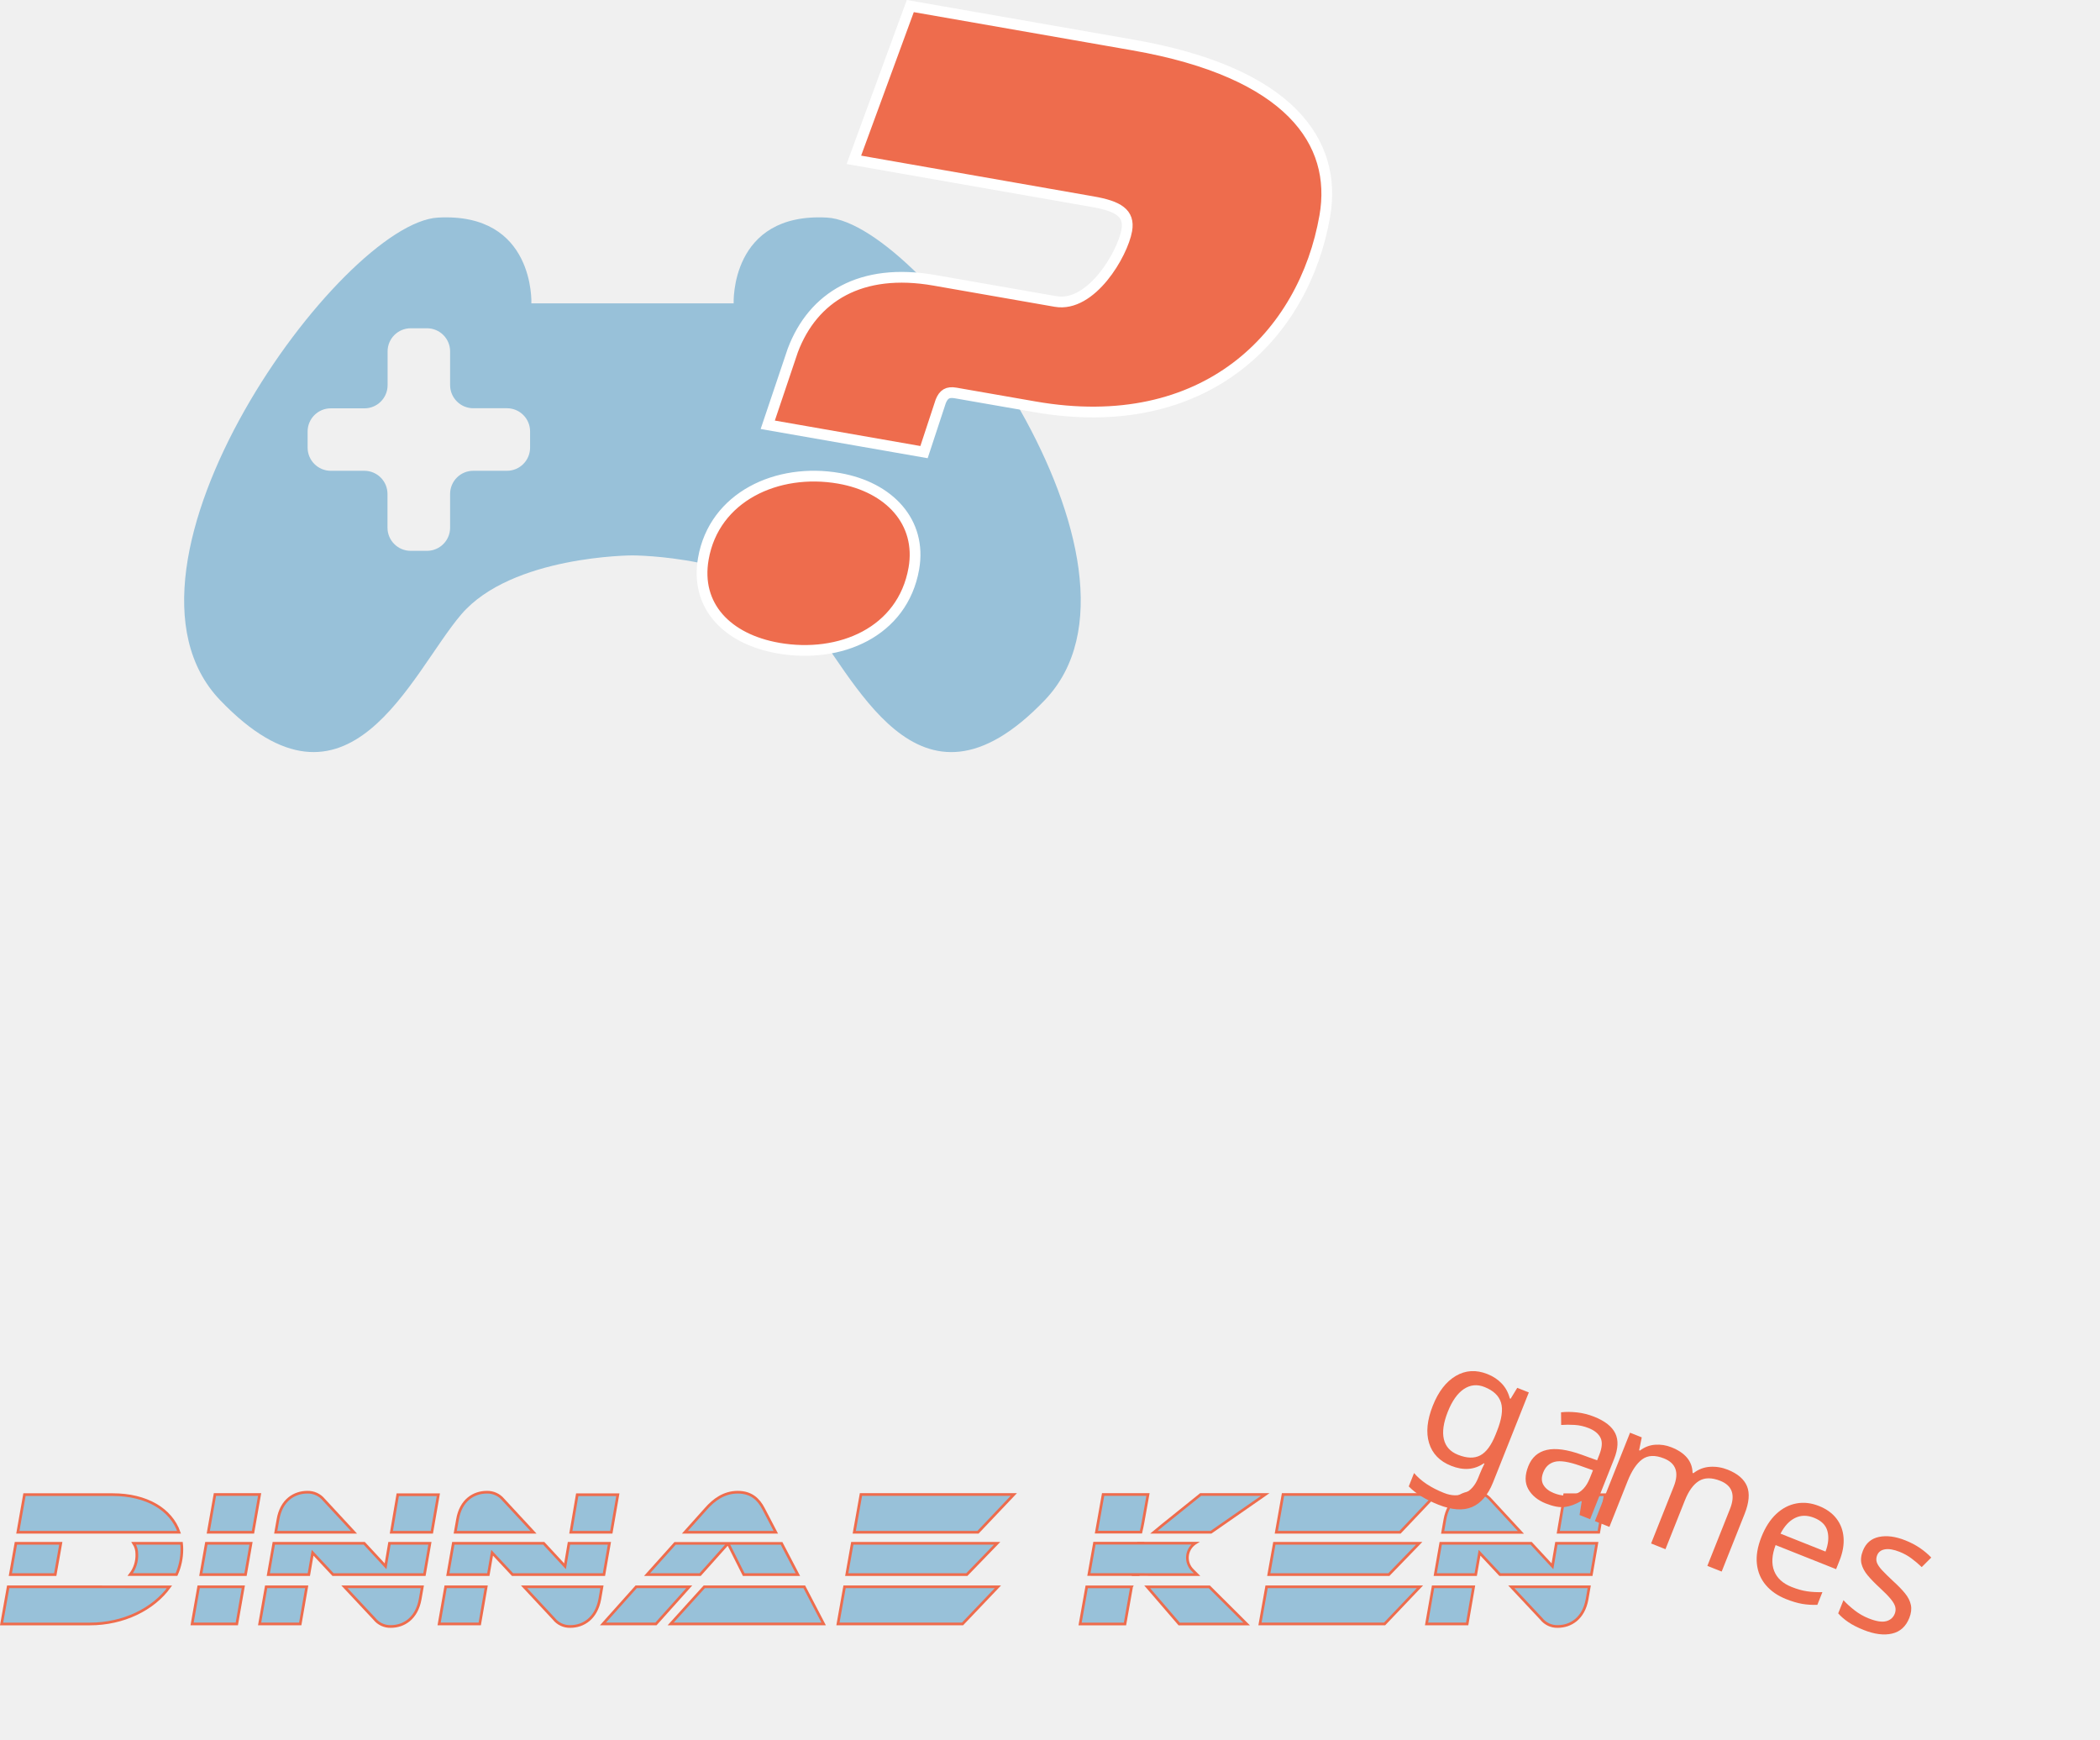
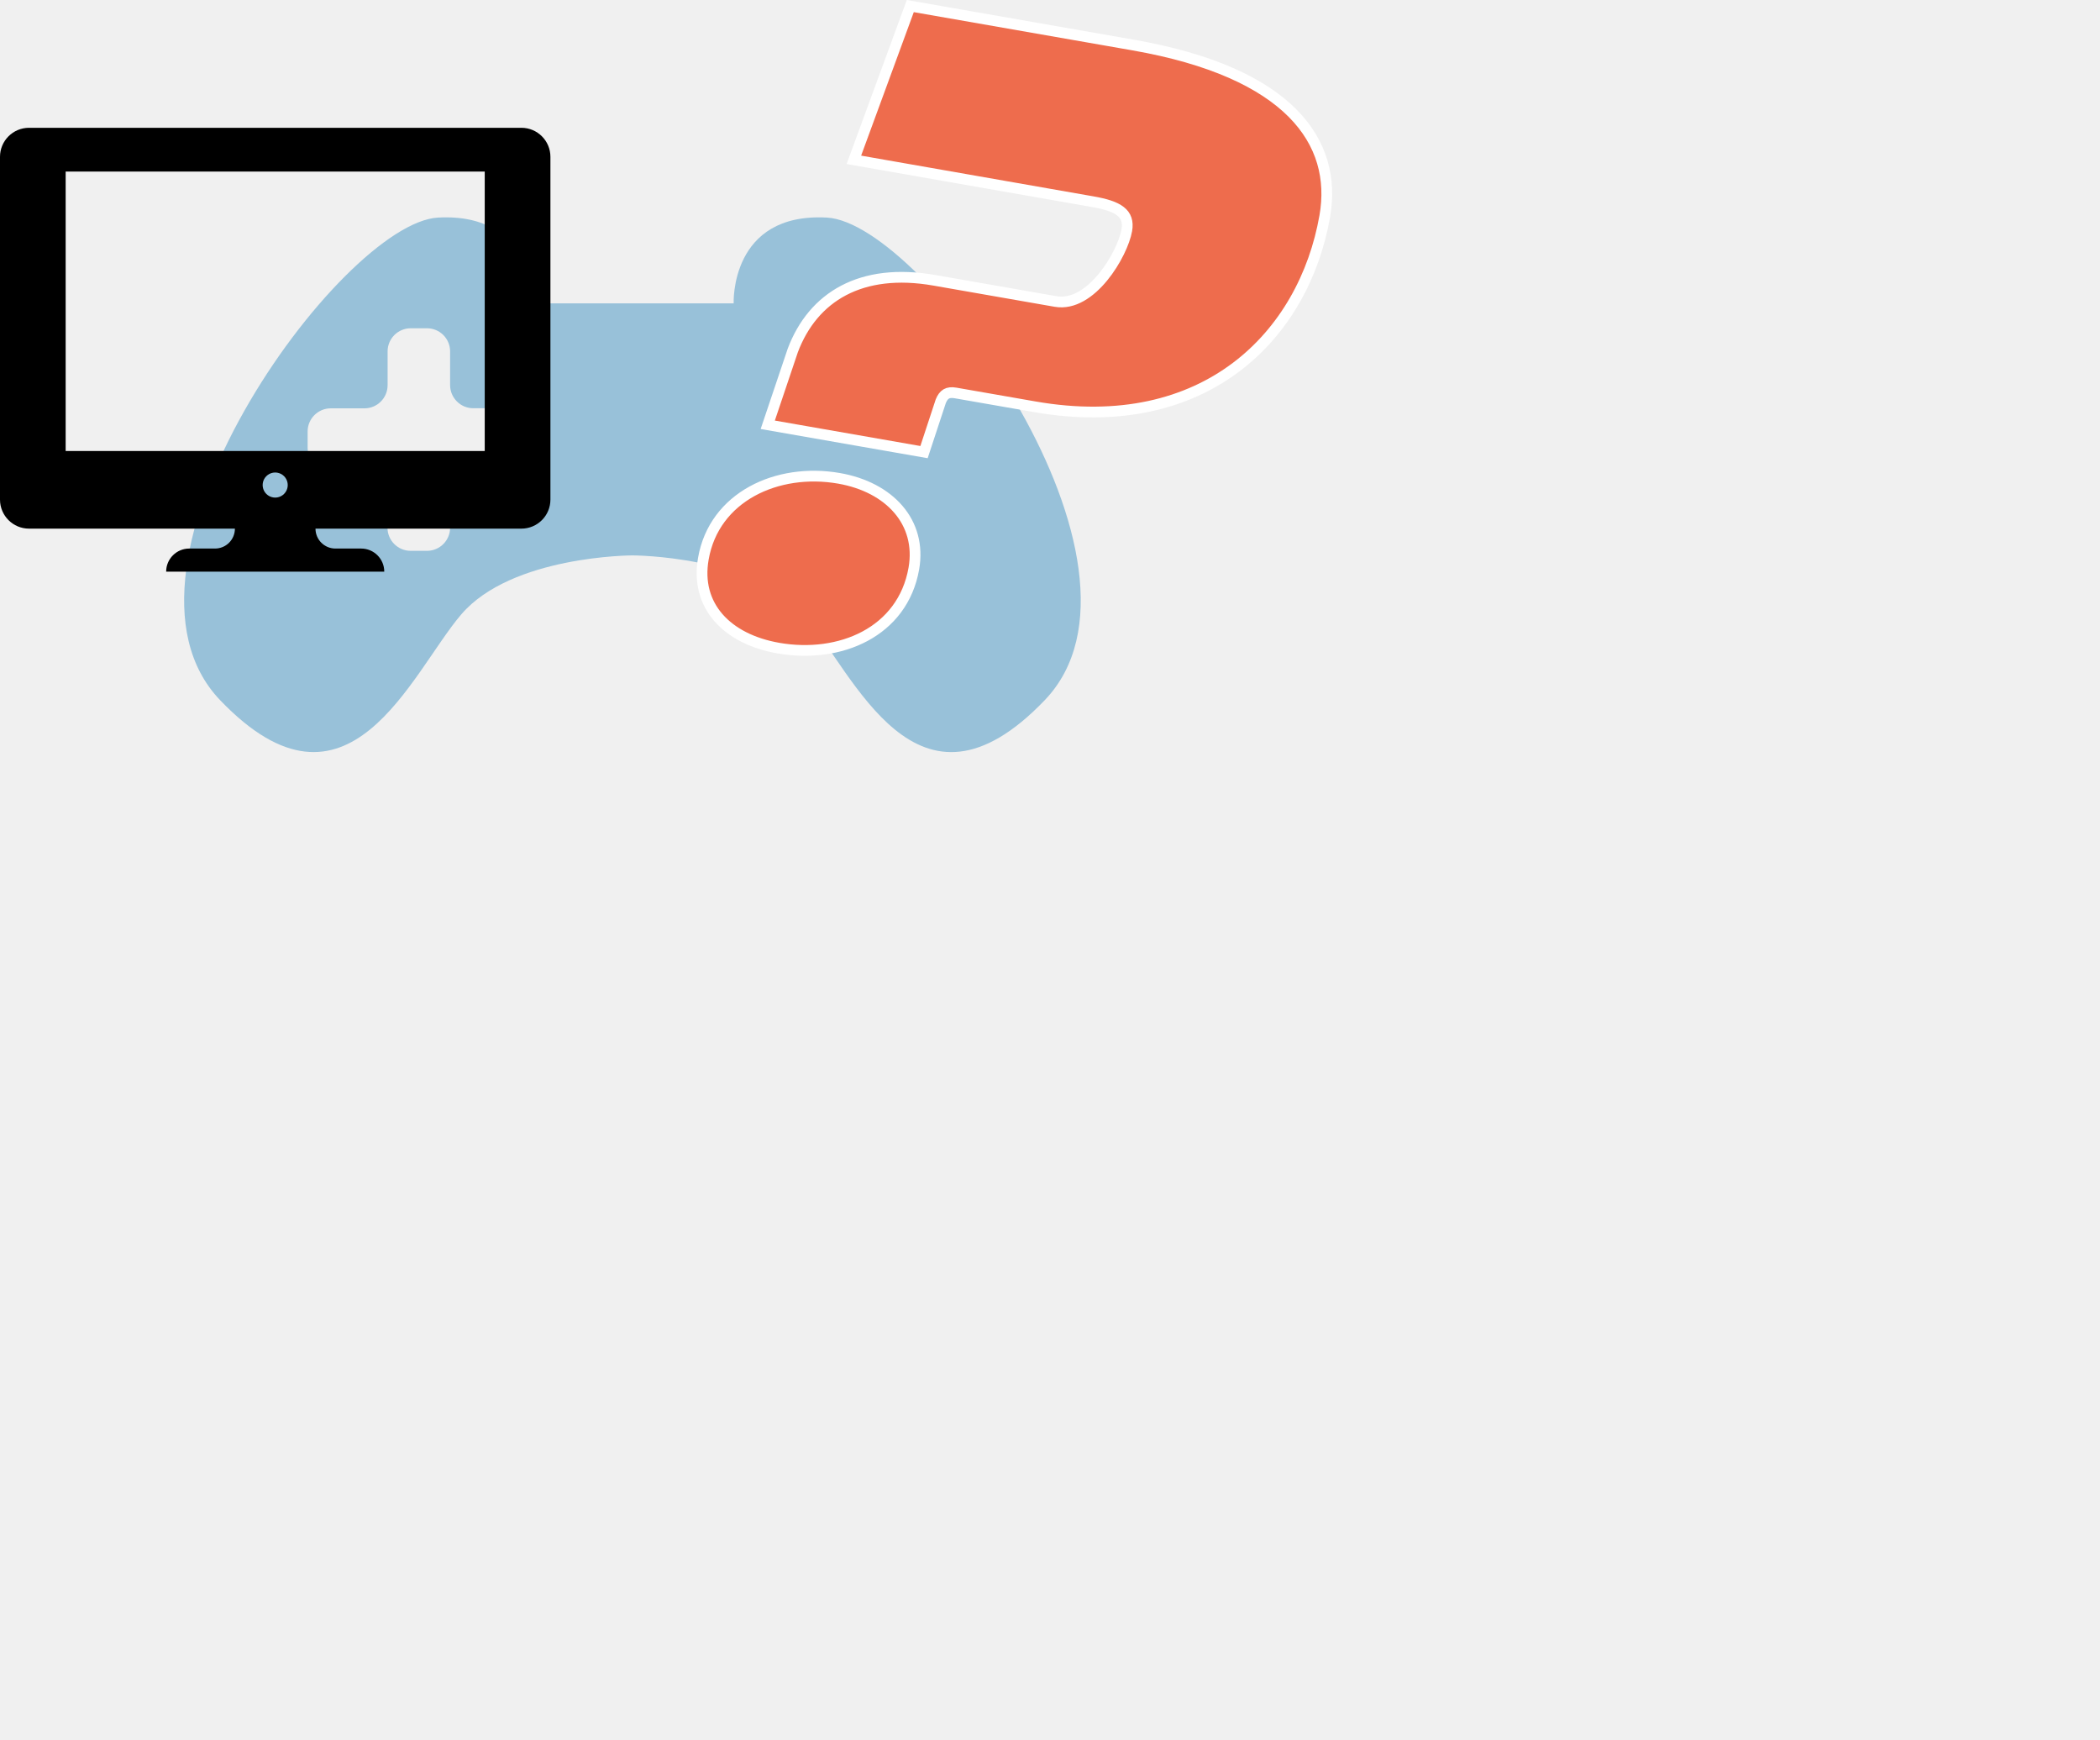
<svg xmlns="http://www.w3.org/2000/svg" id="Layer_1" data-name="Layer 1" viewBox="0 0 781.71 647.41">
  <defs>
-     <style>.cls-1,.cls-4{fill:#98c1d9;}.cls-1{stroke:#ee6c4d;}.cls-1,.cls-5{stroke-miterlimit:10;}.cls-2{font-size:66px;font-family:Rollerscript-Smooth, Rollerscript;}.cls-2,.cls-5{fill:#ee6c4d;}.cls-3{letter-spacing:0.02em;}.cls-5{stroke:#fff;stroke-width:4px;}</style>
+     <style>
+         .cls-1,.games-gamepad{fill:#98c1d9;}
+         .cls-1{stroke:#ee6c4d;}
+         .cls-1,.games-qmark{stroke-miterlimit:10;}
+         .cls-2{font-size:66px;font-family:Rollerscript-Smooth, Rollerscript;}
+         .cls-2,.games-qmark{fill:#ee6c4d;}
+         .cls-3{letter-spacing:0.02em;}
+         .games-qmark{stroke:#fff;stroke-width:4px;}
+     </style>
  </defs>
-   <polygon class="cls-1" points="96.64 556.21 80.01 556.21 77.53 570.25 94.17 570.25 96.64 556.21" />
-   <polygon class="cls-1" points="364.05 570.25 377.38 556.21 320.49 556.21 317.99 570.25 334.6 570.25 364.05 570.25" />
-   <polygon class="cls-1" points="521.16 570.25 534.48 556.21 477.59 556.21 475.1 570.25 491.7 570.25 521.16 570.25" />
-   <path class="cls-1" d="M403.67,684.12c.34-.33.76-.72,1.24-1.15h-1C403.84,683.35,403.75,683.75,403.67,684.12Z" transform="translate(19.85 -108.61)" />
-   <path class="cls-1" d="M405.61,675.26l1.87-10.44h-16.7l-2.5,14h16.58C405.13,677.67,405.39,676.47,405.61,675.26Z" transform="translate(19.85 -108.61)" />
-   <path class="cls-1" d="M451.12,664.82H427.07l-14.33,11.52c-1.15.93-2.16,1.76-3.07,2.52h21.26Z" transform="translate(19.85 -108.61)" />
-   <polygon class="cls-1" points="597.55 556.28 582.43 556.28 580.05 570.25 595.12 570.25 597.55 556.28" />
-   <path class="cls-1" d="M535.07,666.76A7.67,7.67,0,0,0,529,664c-4.9,0-9.72,2.95-11,10.15l-.83,4.75h29.12Z" transform="translate(19.85 -108.61)" />
-   <polygon class="cls-1" points="163.18 556.28 148.06 556.28 145.68 570.25 160.75 570.25 163.18 556.28" />
-   <path class="cls-1" d="M100.7,666.76a7.69,7.69,0,0,0-6.13-2.8c-4.89,0-9.72,2.95-10.94,10.15l-.84,4.75h29.12Z" transform="translate(19.85 -108.61)" />
-   <polygon class="cls-1" points="229.99 556.28 214.87 556.28 212.49 570.25 227.56 570.25 229.99 556.28" />
-   <path class="cls-1" d="M167.51,666.76a7.67,7.67,0,0,0-6.12-2.8c-4.9,0-9.72,2.95-10.94,10.15l-.84,4.75h29.12Z" transform="translate(19.85 -108.61)" />
-   <path class="cls-1" d="M264.35,670.08c-1.8-3.46-4.53-6.12-9.57-6.12-5.19,0-8.93,2.88-11.81,6.12l-7.86,8.78h33.83Z" transform="translate(19.85 -108.61)" />
-   <path class="cls-1" d="M46.8,678.86c-3-8.54-12.1-14-24.73-14H-10.74l-2.47,14h60Z" transform="translate(19.85 -108.61)" />
-   <path class="cls-1" d="M47.85,685.27a19.34,19.34,0,0,0-.13-2.3H29.92a7.11,7.11,0,0,1,1.16,4,11.55,11.55,0,0,1-2.45,7.63H45.85A23,23,0,0,0,47.85,685.27Z" transform="translate(19.85 -108.61)" />
-   <path class="cls-1" d="M-16.8,699.17-19.26,713H13.58c12.56,0,23.69-5.52,29.66-13.82Z" transform="translate(19.85 -108.61)" />
-   <polygon class="cls-1" points="22.63 574.35 5.92 574.35 3.85 586.02 20.56 586.02 22.63 574.35" />
-   <polygon class="cls-1" points="93.44 574.35 76.81 574.35 74.75 586.02 91.39 586.02 93.44 574.35" />
-   <polygon class="cls-1" points="71.51 604.38 88.15 604.38 90.58 590.55 73.95 590.55 71.51 604.38" />
-   <path class="cls-1" d="M402,694.63h1.37a11.11,11.11,0,0,1-1.14-1.73C402.15,693.45,402.08,694,402,694.63Z" transform="translate(19.85 -108.61)" />
-   <polygon class="cls-1" points="314.38 590.55 311.92 604.38 358.29 604.38 371.47 590.55 331.07 590.55 314.38 590.55" />
-   <polygon class="cls-1" points="359.88 586.02 371.18 574.35 317.26 574.35 315.19 586.02 331.87 586.02 359.88 586.02" />
-   <polygon class="cls-1" points="516.98 586.02 528.29 574.35 474.37 574.35 472.29 586.02 488.97 586.02 516.98 586.02" />
-   <polygon class="cls-1" points="471.48 590.55 469.02 604.38 515.4 604.38 528.57 590.55 488.18 590.55 471.48 590.55" />
-   <path class="cls-1" d="M408.42,700.61,419.08,713h25.13l-13.89-13.82H407.18Z" transform="translate(19.85 -108.61)" />
-   <path class="cls-1" d="M382.21,713h16.71l2.37-13.39c0-.14,0-.29.07-.43H384.67Z" transform="translate(19.85 -108.61)" />
-   <path class="cls-1" d="M425.75,694.63,424.12,693a6.49,6.49,0,0,1,.83-10l.11-.07H387.55l-2.07,11.66Z" transform="translate(19.85 -108.61)" />
-   <polygon class="cls-1" points="531.02 604.38 546.14 604.38 548.54 590.55 533.45 590.55 531.02 604.38" />
-   <path class="cls-1" d="M553.86,711.05a7.52,7.52,0,0,0,6.12,2.88c4.83,0,9.65-2.95,10.95-10.15l.8-4.61h-29Z" transform="translate(19.85 -108.61)" />
-   <polygon class="cls-1" points="558.36 586.02 592.37 586.02 594.4 574.35 579.35 574.35 577.89 582.92 569.95 574.35 536.3 574.35 534.25 586.02 549.33 586.02 550.75 577.88 558.36 586.02" />
-   <polygon class="cls-1" points="116.37 577.88 123.98 586.02 158 586.02 160.03 574.35 144.98 574.35 143.52 582.92 135.57 574.35 101.92 574.35 99.87 586.02 114.96 586.02 116.37 577.88" />
-   <path class="cls-1" d="M119.49,711.05a7.52,7.52,0,0,0,6.12,2.88c4.82,0,9.65-2.95,10.94-10.15l.81-4.61h-29Z" transform="translate(19.85 -108.61)" />
-   <polygon class="cls-1" points="96.64 604.38 111.76 604.38 114.17 590.55 99.08 590.55 96.64 604.38" />
-   <polygon class="cls-1" points="183.19 577.88 190.8 586.02 224.81 586.02 226.85 574.35 211.79 574.35 210.33 582.92 202.39 574.35 168.74 574.35 166.69 586.02 181.77 586.02 183.19 577.88" />
-   <path class="cls-1" d="M186.3,711.05a7.53,7.53,0,0,0,6.12,2.88c4.83,0,9.65-2.95,11-10.15l.8-4.61h-29Z" transform="translate(19.85 -108.61)" />
-   <polygon class="cls-1" points="163.46 604.38 178.58 604.38 180.98 590.55 165.89 590.55 163.46 604.38" />
-   <path class="cls-1" d="M251.56,683.8,257,694.63h20.16L271.08,683H231.44L221,694.63h19.77l9.83-11A.58.58,0,0,1,251.56,683.8Z" transform="translate(19.85 -108.61)" />
-   <polygon class="cls-1" points="249.64 604.38 306.6 604.38 299.39 590.55 262.17 590.55 249.64 604.38" />
-   <polygon class="cls-1" points="224.44 604.38 244.17 604.38 256.57 590.55 236.81 590.55 224.44 604.38" />
-   <text class="cls-2" transform="matrix(0.93, 0.37, -0.37, 0.93, 523.47, 538.17)">
-     <tspan class="cls-3">ga</tspan>
-     <tspan x="69.89" y="0">mes</tspan>
-   </text>
-   <path class="cls-4" d="M288,189.59c-36.2-2-34.75,31.93-34.75,31.93h-75.3s1.45-33.92-34.75-31.93S14.3,319.3,62.08,369.18s71-10,89.78-31.92,63.71-21.95,63.71-21.95,44.89,0,63.71,21.95,42,81.81,89.78,31.92S324.17,191.59,288,189.59ZM177.47,275.2a8.62,8.62,0,0,1-8.62,8.62H156.32a8.61,8.61,0,0,0-8.62,8.61V305a8.61,8.61,0,0,1-8.61,8.61H133a8.62,8.62,0,0,1-8.61-8.61V292.43a8.61,8.61,0,0,0-8.62-8.61H103.28a8.62,8.62,0,0,1-8.62-8.62v-6a8.62,8.62,0,0,1,8.62-8.62h12.53a8.62,8.62,0,0,0,8.62-8.62V239.39a8.61,8.61,0,0,1,8.61-8.61h6.05a8.6,8.6,0,0,1,8.61,8.61v12.53a8.62,8.62,0,0,0,8.62,8.62h12.53a8.62,8.62,0,0,1,8.62,8.62Z" transform="translate(19.85 -108.61)" />
-   <path class="cls-5" d="M335.87,254.86c-3-.53-4.45.47-5.53,3.09l-6.23,18.92L265.94,266.7,275.27,239c7.54-19.92,25.37-30.85,52.64-26.08l45.14,7.89c13.33,2.33,25-17.7,26.54-26.49,1.11-6.36-3.11-9-12.81-10.67L298,168.09l21-57.22,83,14.51c58.16,10.17,76.11,36.1,71.29,63.67-7.73,44.23-44.37,82.06-108,70.94Zm-66,94.95c-19.08-3.34-31-15.72-27.9-33.29,4-23,27.47-33.91,50.5-29.89,18.78,3.28,30.87,16.32,27.85,33.59C316.15,343.86,292.86,353.83,269.83,349.81Z" transform="translate(19.85 -108.61)" />
+   <path class="games-gamepad" d="M288,189.59c-36.2-2-34.75,31.93-34.75,31.93h-75.3s1.45-33.92-34.75-31.93S14.3,319.3,62.08,369.18s71-10,89.78-31.92,63.71-21.95,63.71-21.95,44.89,0,63.71,21.95,42,81.81,89.78,31.92S324.17,191.59,288,189.59ZM177.47,275.2a8.62,8.62,0,0,1-8.62,8.62H156.32a8.61,8.61,0,0,0-8.62,8.61V305a8.61,8.61,0,0,1-8.61,8.61H133a8.62,8.62,0,0,1-8.61-8.61V292.43a8.61,8.61,0,0,0-8.62-8.61H103.28a8.62,8.62,0,0,1-8.62-8.62v-6a8.62,8.62,0,0,1,8.62-8.62h12.53a8.62,8.62,0,0,0,8.62-8.62V239.39a8.61,8.61,0,0,1,8.61-8.61h6.05a8.6,8.6,0,0,1,8.61,8.61v12.53a8.62,8.62,0,0,0,8.62,8.62h12.53a8.62,8.62,0,0,1,8.62,8.62Z" transform="translate(19.85 -108.61)" />
+   <path class="games-qmark" d="M335.87,254.86c-3-.53-4.45.47-5.53,3.09l-6.23,18.92L265.94,266.7,275.27,239c7.54-19.92,25.37-30.85,52.64-26.08l45.14,7.89c13.33,2.33,25-17.7,26.54-26.49,1.11-6.36-3.11-9-12.81-10.67L298,168.09l21-57.22,83,14.51c58.16,10.17,76.11,36.1,71.29,63.67-7.73,44.23-44.37,82.06-108,70.94Zm-66,94.95c-19.08-3.34-31-15.72-27.9-33.29,4-23,27.47-33.91,50.5-29.89,18.78,3.28,30.87,16.32,27.85,33.59C316.15,343.86,292.86,353.83,269.83,349.81Z" transform="translate(19.85 -108.61)" />
+   <path class="games-logo-screen" d="M195.32,48.72H12.06A10.81,10.81,0,0,0,1.25,59.53V187.09A10.81,10.81,0,0,0,12.06,197.9H88.69a7.4,7.4,0,0,1-7.4,7.41h-9.6a8.6,8.6,0,0,0-8.59,8.59h81.19a8.6,8.6,0,0,0-8.6-8.59H126.1a7.41,7.41,0,0,1-7.41-7.41h76.63a10.81,10.81,0,0,0,10.82-10.81V59.53A10.81,10.81,0,0,0,195.32,48.72ZM104.43,186.29a4.67,4.67,0,1,1,3.87-3.87A4.68,4.68,0,0,1,104.43,186.29ZM181.69,169h-156V65h156Z" transform="translate(-1.25 -1.16)" />
</svg>
